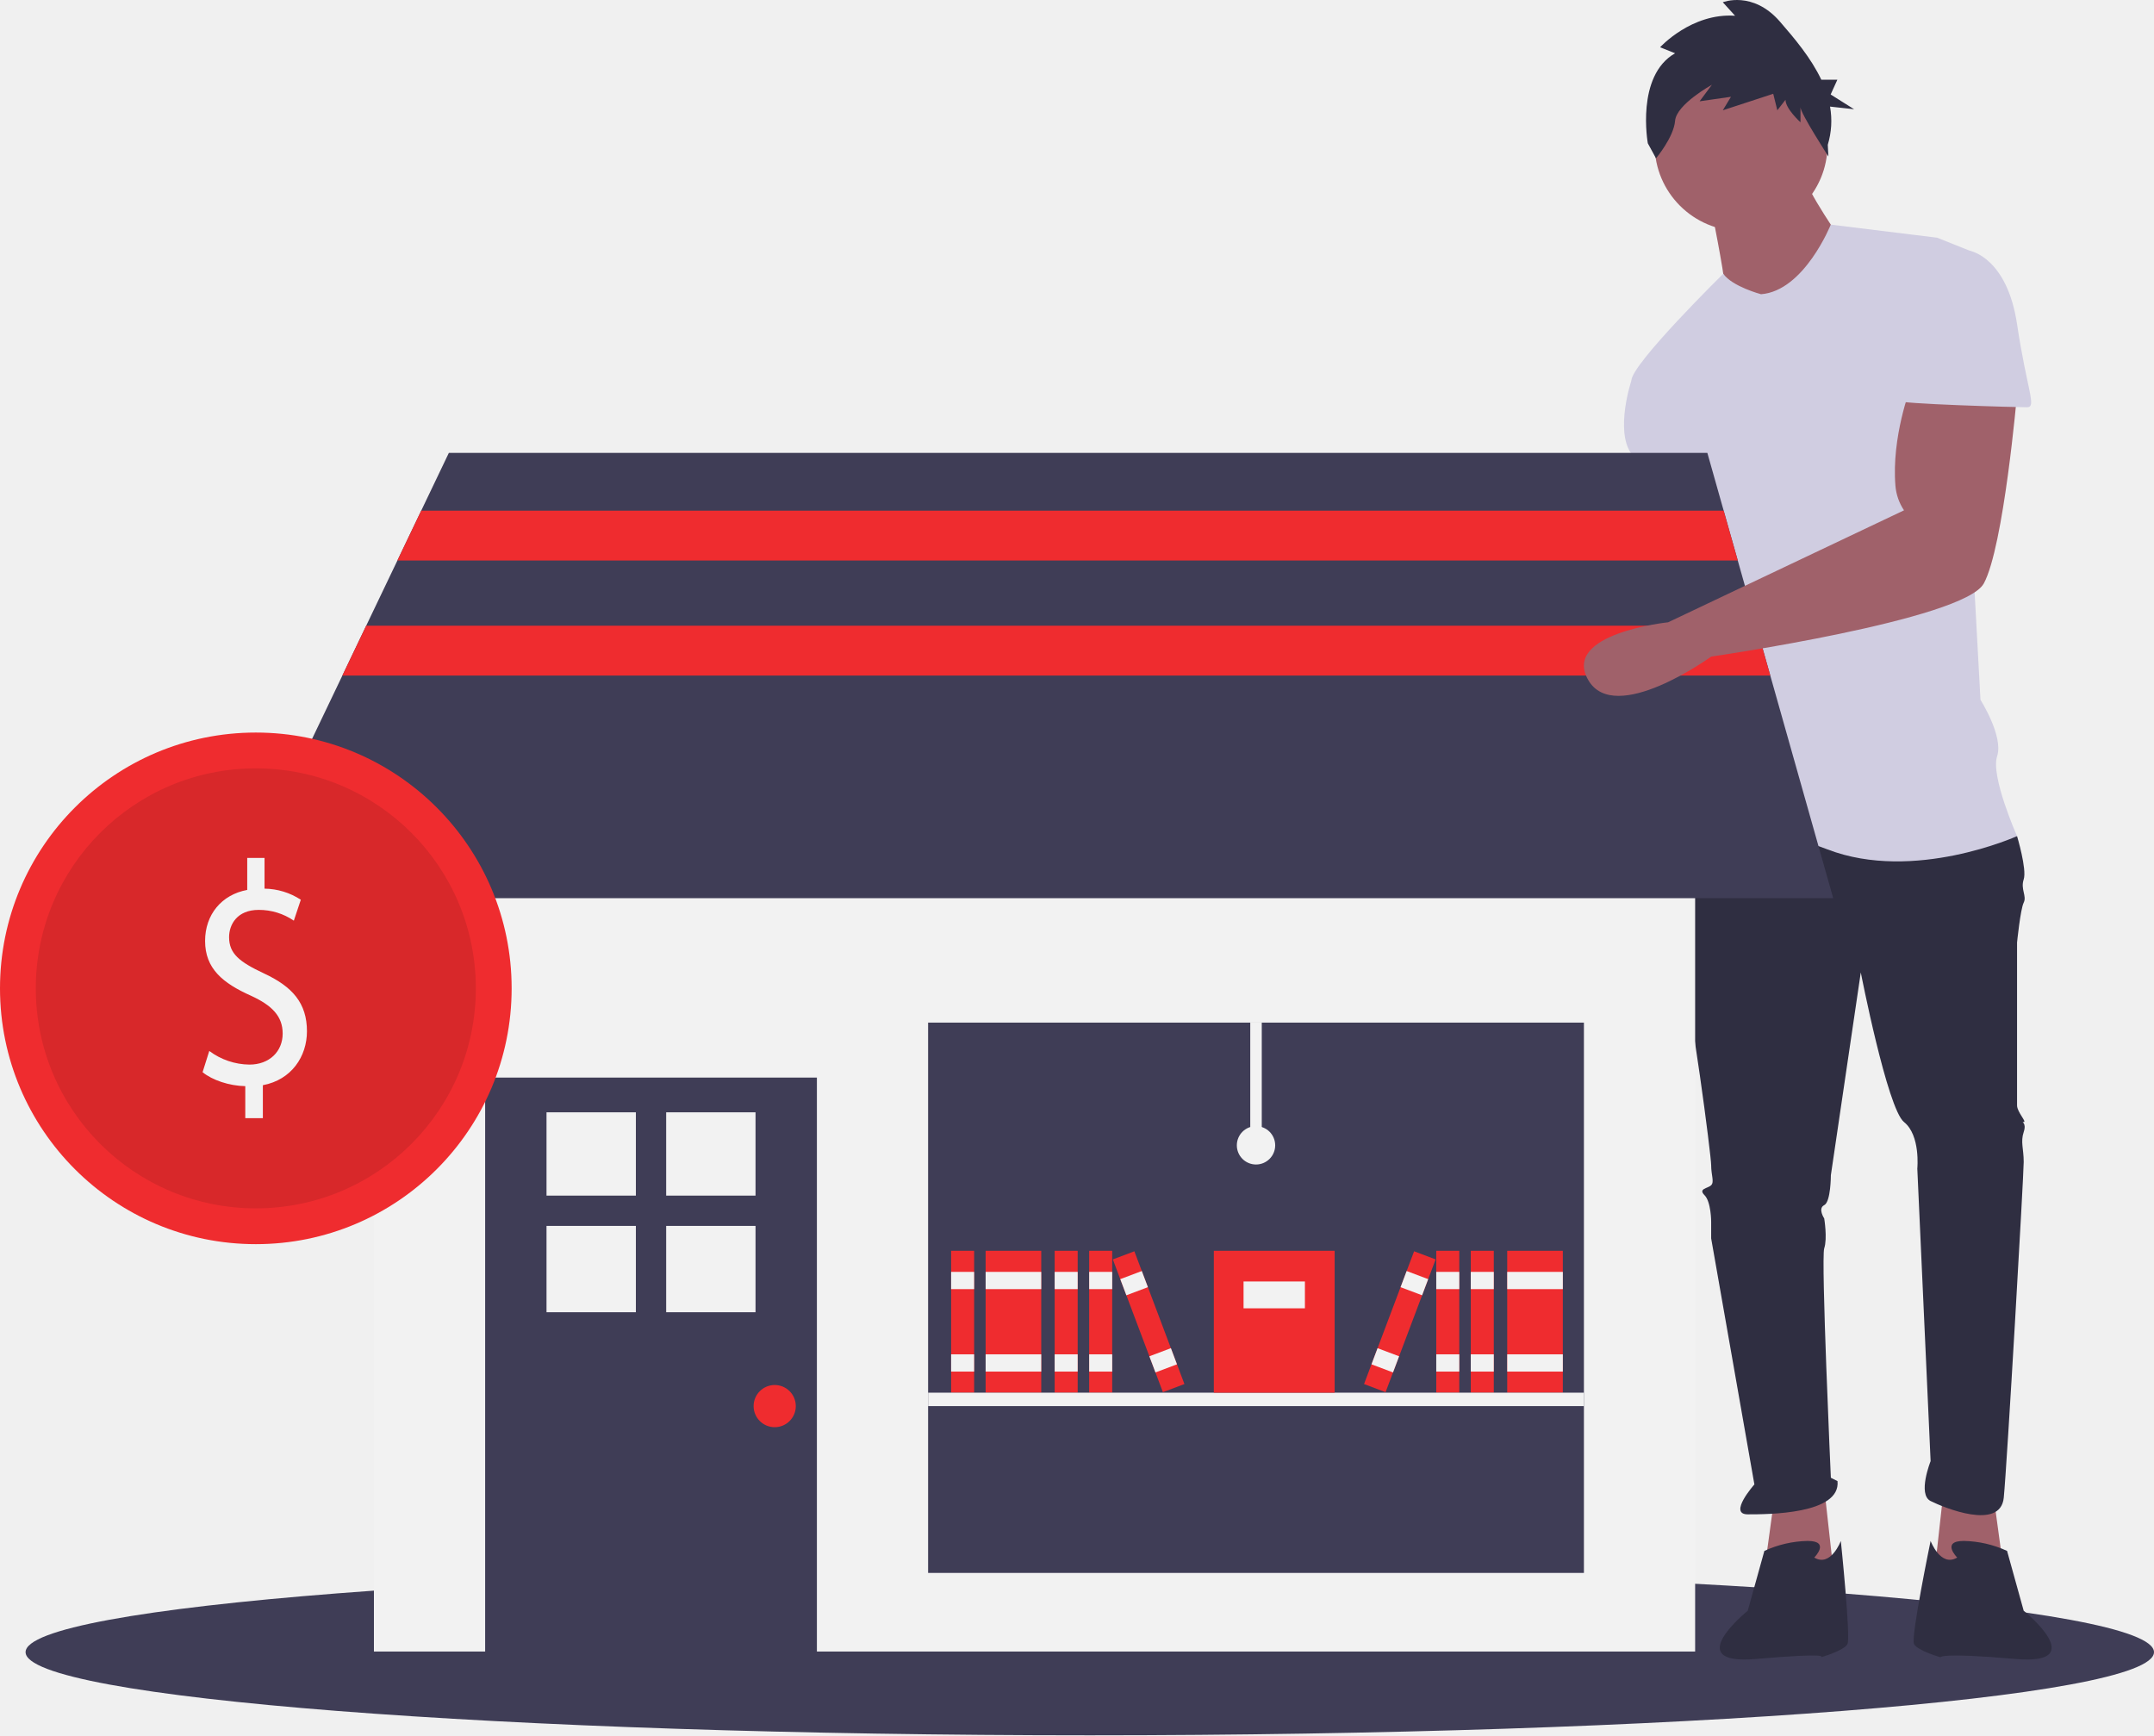
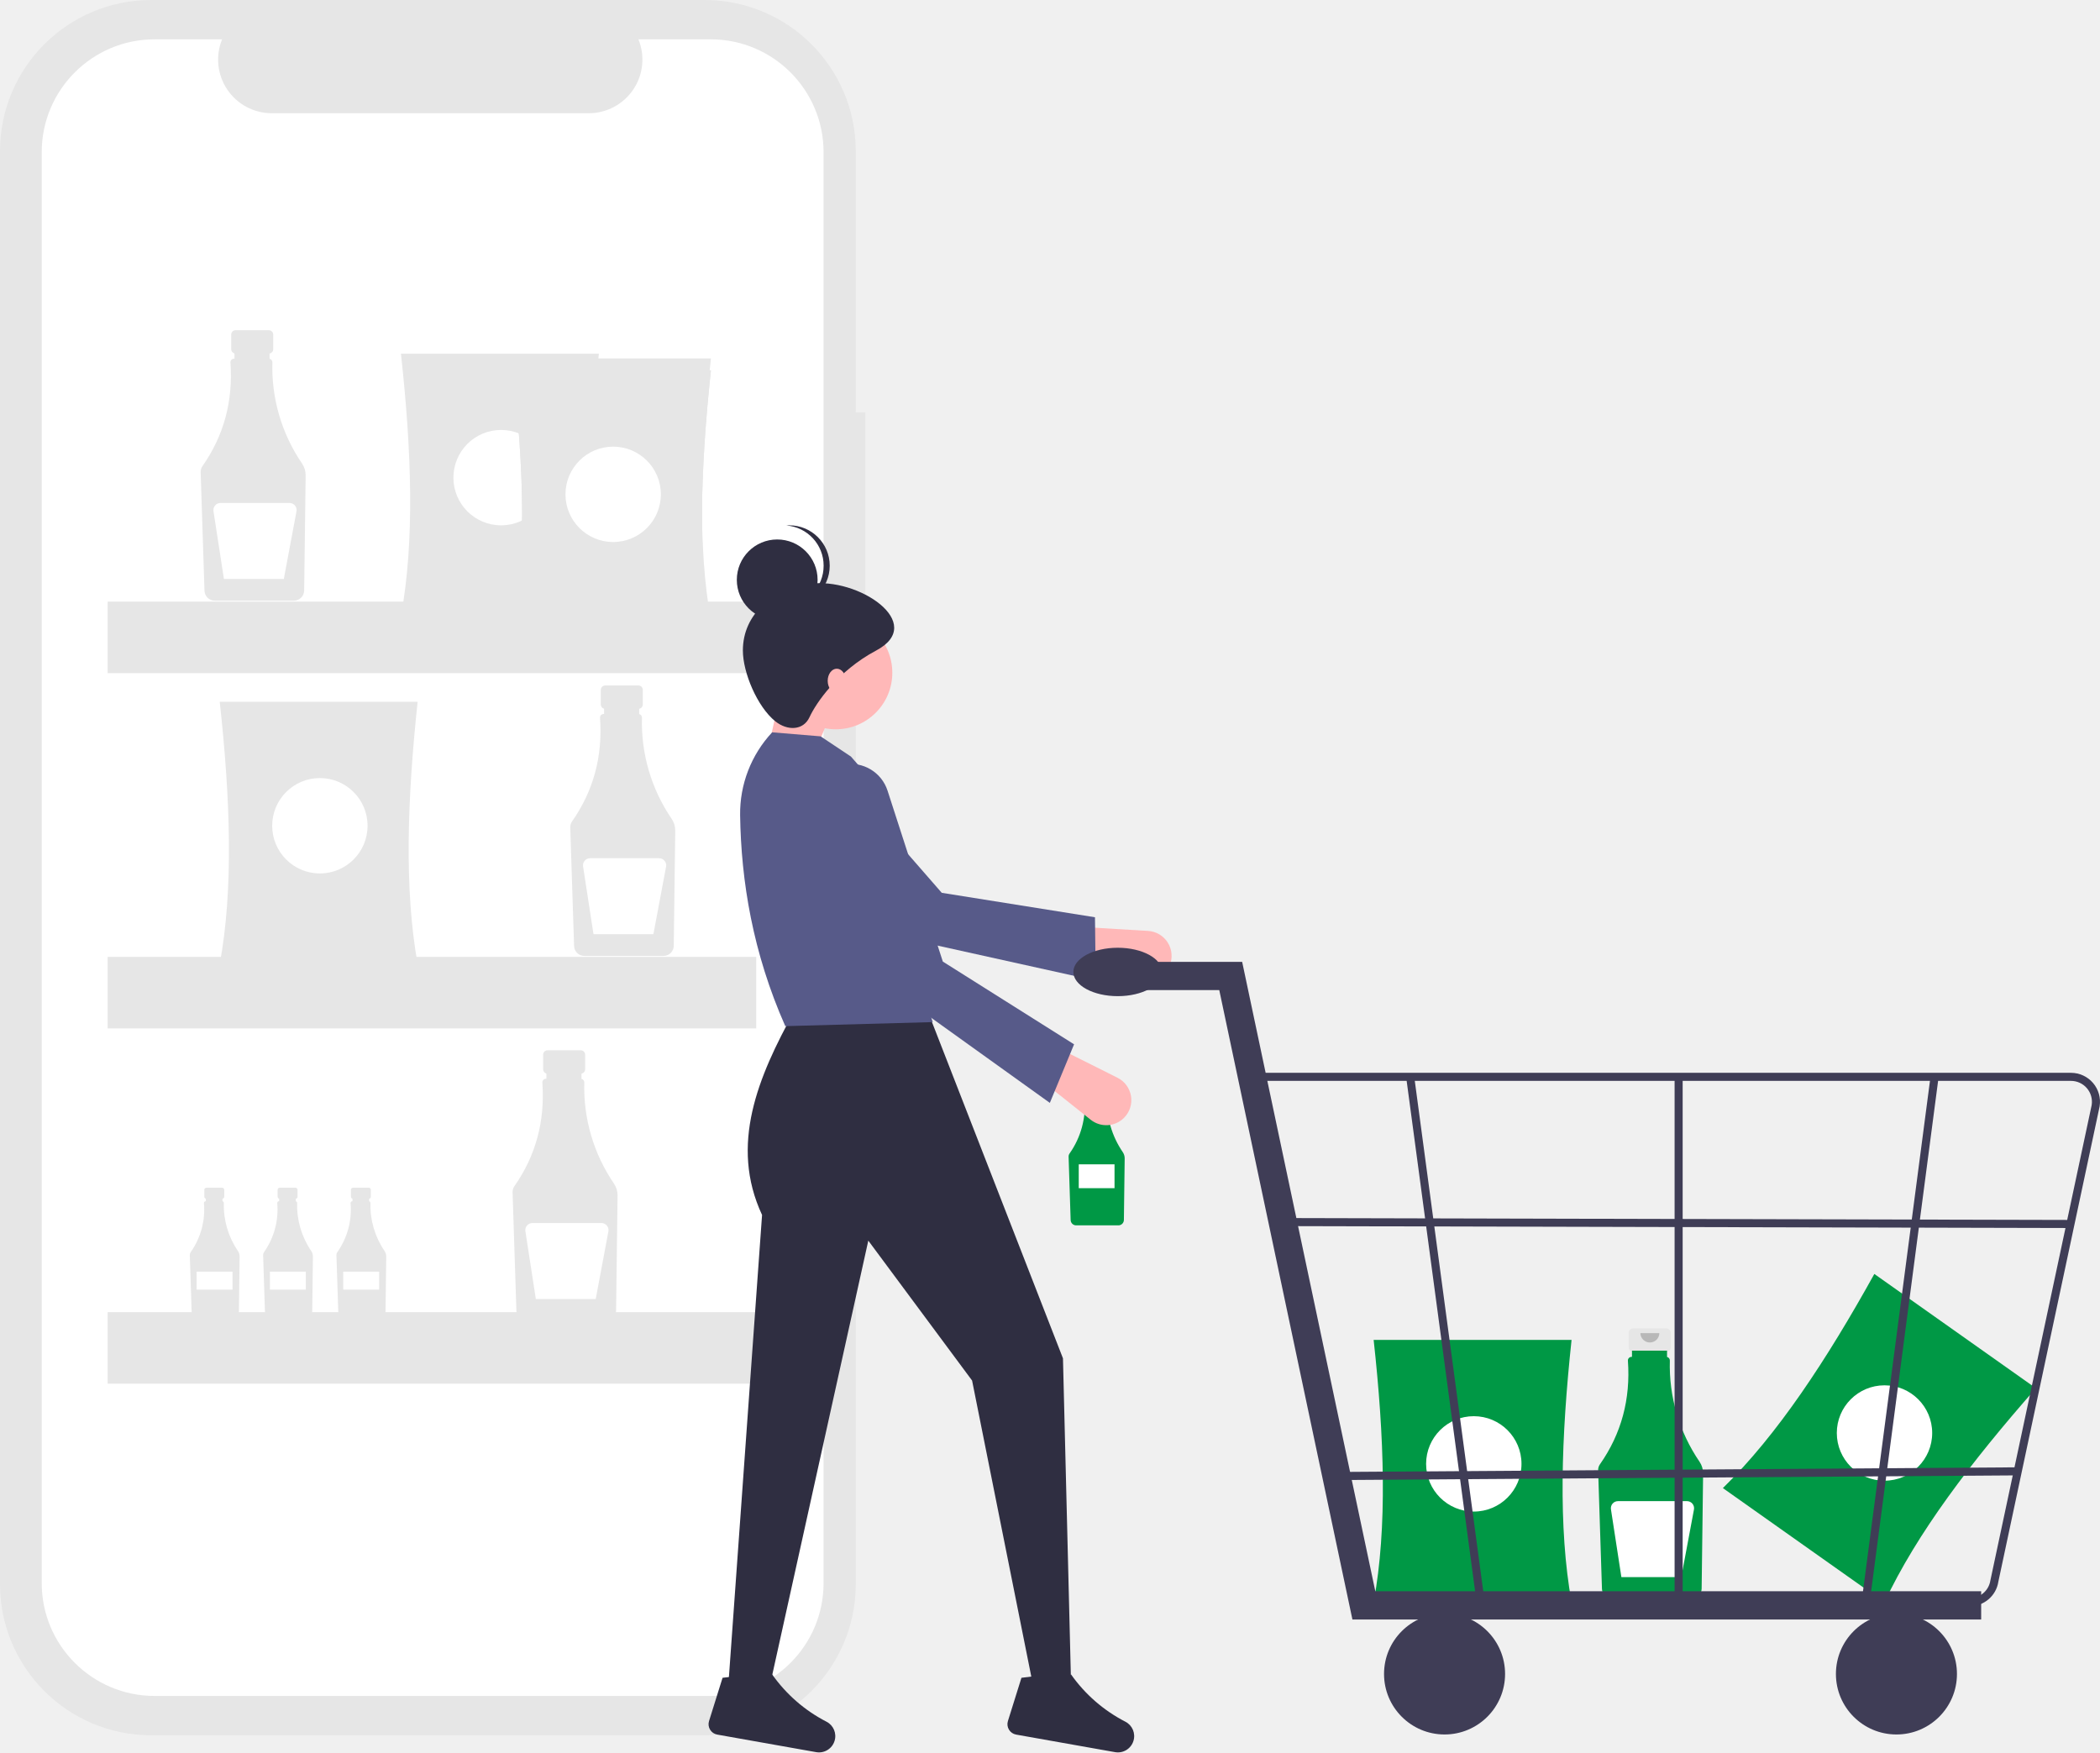
- <svg xmlns="http://www.w3.org/2000/svg" id="b582dbfc-ed60-4217-aa06-1e10ec960023" data-name="Layer 1" width="842" height="678.376" viewBox="0 0 842 678.376">
-   <ellipse cx="426" cy="645.876" rx="416" ry="32.5" fill="#3f3d56" />
-   <polygon points="779.369 585.5 783.268 614.093 755.975 616.692 759.874 581.601 779.369 585.5" fill="#a0616a" />
-   <path d="M829.702,303.812s2.599,35.091,2.599,36.391S814.106,431.18,814.106,431.18s-25.993,49.387,0,48.088,18.195-46.788,18.195-46.788l27.293-75.381-11.697-53.286Z" transform="translate(-179 -110.8118)" fill="#a0616a" />
-   <polygon points="693.591 585.5 689.692 614.093 716.985 616.692 713.086 581.601 693.591 585.5" fill="#a0616a" />
-   <path d="M842.698,428.581l-6.498,9.098s-3.899,38.99,0,51.987,11.697,72.781,11.697,76.68,1.3,6.498,0,7.798-5.199,1.3-2.599,3.899,2.599,10.397,2.599,10.397V594.938l16.896,96.175s-10.397,11.697-2.599,11.697,36.391,0,35.091-12.997l-2.599-1.3s-3.899-85.778-2.599-89.677,0-11.697,0-11.697-2.599-3.899,0-5.199,2.599-11.697,2.599-11.697l11.697-79.28s10.397,53.286,16.896,58.485,5.199,18.195,5.199,18.195l5.199,114.371s-5.199,12.997,0,15.596,27.293,11.697,28.593-1.3,7.798-126.068,7.798-131.266-1.3-7.798,0-11.697-1.3-3.899,0-3.899-2.599-3.899-2.599-6.498V479.268s1.3-12.997,2.599-15.596-1.3-5.199,0-9.098-2.599-16.896-2.599-16.896l-58.485-15.596Z" transform="translate(-179 -110.8118)" fill="#2f2e41" />
-   <path d="M888.187,719.706s6.498-6.498-2.599-6.498a42.303,42.303,0,0,0-16.896,3.899l-6.498,23.394S835.55,761.945,865.442,759.346s25.344-.65,25.344-.65,9.098-2.599,10.397-5.199-2.599-40.29-2.599-40.29S894.685,723.605,888.187,719.706Z" transform="translate(-179 -110.8118)" fill="#2f2e41" />
-   <path d="M944.072,719.706s-6.498-6.498,2.599-6.498a42.303,42.303,0,0,1,16.896,3.899l6.498,23.394s26.643,21.445-3.249,18.845-29.243-.65-29.243-.65-9.098-2.599-10.397-5.199,6.498-40.29,6.498-40.29S937.574,723.605,944.072,719.706Z" transform="translate(-179 -110.8118)" fill="#2f2e41" />
-   <circle cx="680.594" cy="56.536" r="33.791" fill="#a0616a" />
-   <path d="M847.897,192.041s5.199,25.993,5.199,29.892,22.094,15.596,22.094,15.596l24.694-31.192s-15.596-22.094-15.596-27.293Z" transform="translate(-179 -110.8118)" fill="#a0616a" />
-   <path d="M867.392,225.832s-11.328-3.015-14.761-8.006c0,0-35.926,35.299-35.926,41.797l28.593,50.687s0,18.195,2.599,19.495,0,0,0,5.199-7.798,38.99-5.199,44.189,5.199,1.3,2.599,9.098-9.098,49.387-9.098,49.387,23.394-7.798,57.185,5.199,74.081-5.199,74.081-5.199-10.397-23.394-7.798-31.192-6.498-22.094-6.498-22.094l-6.498-119.569s9.098-53.286,2.599-55.886L936.274,203.738l-41.621-5.115S884.288,224.533,867.392,225.832Z" transform="translate(-179 -110.8118)" fill="#d0cde1" />
-   <path d="M829.702,250.526l-12.997,9.098s-6.498,19.495,0,28.593,9.098,22.094,9.098,22.094l25.993-2.599Z" transform="translate(-179 -110.8118)" fill="#d0cde1" />
-   <path d="M833.794,131.636l-5.862-2.347s12.256-13.493,29.308-12.32l-4.796-5.28s11.723-4.693,22.38,7.626c5.602,6.476,12.084,14.089,16.125,22.664h6.277l-2.62,5.769,9.17,5.769-9.412-1.036a31.921,31.921,0,0,1-.89,14.94l.252,4.56s-10.91-16.879-10.91-19.226v5.867s-5.862-5.28-5.862-8.8l-3.197,4.107-1.599-6.453-19.716,6.453,3.197-5.28-12.256,1.76,4.796-6.453s-13.854,7.627-14.387,14.08c-.533,6.453-7.46,14.666-7.46,14.666l-3.197-5.867S818.341,140.435,833.794,131.636Z" transform="translate(-179 -110.8118)" fill="#2f2e41" />
-   <rect x="146.169" y="282.832" width="516.463" height="362.798" fill="#f2f2f2" />
-   <rect x="189.645" y="421.256" width="129.678" height="226.374" fill="#3f3d56" />
-   <rect x="213.632" y="434.837" width="34.932" height="32.563" fill="#f2f2f2" />
-   <rect x="260.405" y="434.837" width="34.932" height="32.563" fill="#f2f2f2" />
-   <rect x="213.632" y="479.241" width="34.932" height="33.748" fill="#f2f2f2" />
-   <rect x="260.405" y="479.241" width="34.932" height="33.748" fill="#f2f2f2" />
-   <circle cx="302.832" cy="549.684" r="8.245" fill="#ef2c2f" />
-   <rect x="362.799" y="399.767" width="256.357" height="215.13" fill="#3f3d56" />
-   <polygon points="716.602 351.134 92.199 351.134 133.831 264.092 143.148 244.603 155.337 219.117 164.654 199.628 175.455 177.051 667.407 177.051 673.786 199.628 679.295 219.117 686.499 244.603 692.008 264.092 716.602 351.134" fill="#3f3d56" />
-   <rect x="371.794" y="488.967" width="8.995" height="55.469" fill="#ef2c2f" />
-   <rect x="371.794" y="497.213" width="8.995" height="6.746" fill="#f2f2f2" />
-   <rect x="371.794" y="529.445" width="8.995" height="6.746" fill="#f2f2f2" />
-   <rect x="385.286" y="488.967" width="21.738" height="55.469" fill="#ef2c2f" />
-   <rect x="385.286" y="497.213" width="21.738" height="6.746" fill="#f2f2f2" />
-   <rect x="385.286" y="529.445" width="21.738" height="6.746" fill="#f2f2f2" />
-   <rect x="412.271" y="488.967" width="8.995" height="55.469" fill="#ef2c2f" />
-   <rect x="412.271" y="497.213" width="8.995" height="6.746" fill="#f2f2f2" />
-   <rect x="412.271" y="529.445" width="8.995" height="6.746" fill="#f2f2f2" />
-   <rect x="425.764" y="488.967" width="8.995" height="55.469" fill="#ef2c2f" />
-   <rect x="425.764" y="497.213" width="8.995" height="6.746" fill="#f2f2f2" />
-   <rect x="425.764" y="529.445" width="8.995" height="6.746" fill="#f2f2f2" />
-   <rect x="623.503" y="599.779" width="8.995" height="55.469" transform="translate(-359.9765 151.0324) rotate(-20.65411)" fill="#ef2c2f" />
-   <rect x="617.819" y="609.06" width="8.995" height="6.746" transform="translate(-355.0227 148.058) rotate(-20.65411)" fill="#f2f2f2" />
-   <rect x="629.188" y="639.221" width="8.995" height="6.746" transform="translate(-364.9303 154.0067) rotate(-20.65411)" fill="#f2f2f2" />
-   <rect x="589.173" y="488.967" width="21.738" height="55.469" fill="#ef2c2f" />
-   <rect x="589.173" y="497.213" width="21.738" height="6.746" fill="#f2f2f2" />
-   <rect x="589.173" y="529.445" width="21.738" height="6.746" fill="#f2f2f2" />
-   <rect x="574.931" y="488.967" width="8.995" height="55.469" fill="#ef2c2f" />
-   <rect x="574.931" y="497.213" width="8.995" height="6.746" fill="#f2f2f2" />
-   <rect x="574.931" y="529.445" width="8.995" height="6.746" fill="#f2f2f2" />
-   <rect x="561.438" y="488.967" width="8.995" height="55.469" fill="#ef2c2f" />
-   <rect x="561.438" y="497.213" width="8.995" height="6.746" fill="#f2f2f2" />
-   <rect x="561.438" y="529.445" width="8.995" height="6.746" fill="#f2f2f2" />
-   <rect x="698.462" y="623.016" width="55.469" height="8.995" transform="translate(-296.1332 974.883) rotate(-69.34589)" fill="#ef2c2f" />
-   <rect x="728.508" y="607.936" width="6.746" height="8.995" transform="translate(-278.3428 970.4412) rotate(-69.34589)" fill="#f2f2f2" />
-   <rect x="717.138" y="638.096" width="6.746" height="8.995" transform="translate(-313.9237 979.3249) rotate(-69.34589)" fill="#f2f2f2" />
-   <rect x="362.799" y="544.437" width="256.357" height="5.247" fill="#f2f2f2" />
-   <rect x="474.487" y="488.967" width="47.224" height="55.469" fill="#ef2c2f" />
-   <rect x="486.105" y="500.961" width="23.987" height="10.494" fill="#f2f2f2" />
-   <rect x="488.729" y="399.767" width="4.497" height="47.973" fill="#f2f2f2" />
-   <circle cx="490.977" cy="447.74" r="7.496" fill="#f2f2f2" />
-   <polygon points="679.295 219.117 155.337 219.117 164.654 199.628 673.786 199.628 679.295 219.117" fill="#ef2c2f" />
-   <polygon points="692.008 264.092 133.831 264.092 143.148 244.603 686.499 244.603 692.008 264.092" fill="#ef2c2f" />
-   <path d="M925.877,262.223s-7.526,19.353-5.954,38.501a20.293,20.293,0,0,0,3.355,9.587h0L831.073,354.085s-41.662,4.313-31.264,22.509,48.088-9.098,48.088-9.098,98.775-14.296,106.573-28.593,12.997-74.081,12.997-74.081Z" transform="translate(-179 -110.8118)" fill="#a0616a" />
-   <path d="M929.776,208.937h19.495s14.296,2.599,18.195,28.593,7.798,32.492,3.899,32.492-50.687-1.3-50.687-2.599S929.776,208.937,929.776,208.937Z" transform="translate(-179 -110.8118)" fill="#d0cde1" />
-   <circle cx="100" cy="386.376" r="100" fill="#ef2c2f" />
-   <circle cx="100" cy="386.376" r="86" opacity="0.1" />
-   <path d="M274.879,547.936V535.419c-6.327-.123-12.873-2.355-16.691-5.453l2.618-8.303a26.681,26.681,0,0,0,15.709,5.329c7.746,0,12.982-5.081,12.982-12.145,0-6.816-4.255-11.03-12.328-14.748-11.128-4.957-18-10.658-18-21.44,0-10.287,6.437-18.094,16.473-19.953V446.188h6.764v12.021A26.543,26.543,0,0,1,296.589,462.547l-2.728,8.18a24.107,24.107,0,0,0-13.746-4.214c-8.4,0-11.564,5.701-11.564,10.658,0,6.444,4.036,9.666,13.528,14.128,11.236,5.205,16.909,11.649,16.909,22.679,0,9.79-6,18.962-17.237,21.068v12.89Z" transform="translate(-179 -110.8118)" fill="#f2f2f2" />
+ <svg xmlns="http://www.w3.org/2000/svg" id="b0613604-cb64-4fd5-a4c3-be829c572cfc" data-name="Layer 1" width="888" height="741.048" viewBox="0 0 888 741.048">
+   <path d="M521.896,253.856H517.864v-110.453a63.927,63.927,0,0,0-63.927-63.927H219.927A63.927,63.927,0,0,0,156,143.403V749.357A63.927,63.927,0,0,0,219.927,813.284H453.937a63.927,63.927,0,0,0,63.927-63.927V332.478h4.032Z" transform="translate(-156 -79.47583)" fill="#e6e6e6" />
+   <path d="M456.516,96.107h-30.546a22.681,22.681,0,0,1-21,31.247H270.91a22.681,22.681,0,0,1-21-31.247h-28.53a47.74,47.74,0,0,0-47.74,47.74V748.912a47.74,47.74,0,0,0,47.74,47.74H456.516a47.74,47.74,0,0,0,47.74-47.74V143.848A47.74,47.74,0,0,0,456.516,96.107Z" transform="translate(-156 -79.47583)" fill="#fff" />
+   <path d="M269.672,219.111H255.633a1.861,1.861,0,0,0-1.861,1.861v6.162a1.861,1.861,0,0,0,1.861,1.861h2.327v9.233h9.386v-9.233h2.327a1.861,1.861,0,0,0,1.861-1.861v-6.162A1.861,1.861,0,0,0,269.672,219.111Z" transform="translate(-156 -79.47583)" fill="#e6e6e6" />
+   <path d="M283.734,275.507a72.178,72.178,0,0,1-12.557-42.794,1.522,1.522,0,0,0-1.188-1.519v-2.663H255.162v2.626h-.204a1.521,1.521,0,0,0-1.519,1.523q0.0.055.004.111,1.752,24.425-11.833,43.808a4.193,4.193,0,0,0-.759,2.541l1.621,50.151a4.341,4.341,0,0,0,4.304,4.19h33.537a4.343,4.343,0,0,0,4.307-4.264l.625-48.693A8.788,8.788,0,0,0,283.734,275.507Z" transform="translate(-156 -79.47583)" fill="#e6e6e6" />
+   <path d="M278.425,292.166H249.234a2.997,2.997,0,0,0-2.962,3.453l4.411,28.673h25.33l5.358-28.577a2.997,2.997,0,0,0-2.946-3.549Z" transform="translate(-156 -79.47583)" fill="#fff" />
+   <path d="M425.957,369.345H411.917a1.861,1.861,0,0,0-1.861,1.861v6.162a1.861,1.861,0,0,0,1.861,1.861h2.327v9.233h9.386V379.23h2.327a1.861,1.861,0,0,0,1.861-1.861v-6.162A1.861,1.861,0,0,0,425.957,369.345Z" transform="translate(-156 -79.47583)" fill="#e6e6e6" />
+   <path d="M440.019,425.742a72.178,72.178,0,0,1-12.557-42.794,1.522,1.522,0,0,0-1.188-1.519V378.767H411.446v2.626h-.204a1.521,1.521,0,0,0-1.519,1.523q0.0.055.004.111,1.752,24.425-11.833,43.808a4.193,4.193,0,0,0-.759,2.541l1.621,50.151a4.341,4.341,0,0,0,4.304,4.19h33.537a4.343,4.343,0,0,0,4.307-4.264l.625-48.693A8.788,8.788,0,0,0,440.019,425.742Z" transform="translate(-156 -79.47583)" fill="#e6e6e6" />
+   <path d="M434.71,442.401H405.518a2.997,2.997,0,0,0-2.962,3.453l4.411,28.673h25.33l5.358-28.577a2.997,2.997,0,0,0-2.946-3.549Z" transform="translate(-156 -79.47583)" fill="#fff" />
+   <path d="M249.935,581.733h-6.659a.883.883,0,0,0-.883.883v2.923a.883.883,0,0,0,.883.883h1.104v4.38h4.452v-4.38H249.935a.883.883,0,0,0,.883-.883v-2.923A.883.883,0,0,0,249.935,581.733Z" transform="translate(-156 -79.47583)" fill="#e6e6e6" />
+   <path d="M256.605,608.484a34.237,34.237,0,0,1-5.956-20.299.722.722,0,0,0-.564-.721v-1.263H243.052v1.245h-.097a.722.722,0,0,0-.721.723q0,.026.002.053a31.246,31.246,0,0,1-5.613,20.78,1.989,1.989,0,0,0-.36,1.205l.769,23.789a2.059,2.059,0,0,0,2.042,1.988h15.908a2.06,2.06,0,0,0,2.043-2.023l.296-23.097A4.168,4.168,0,0,0,256.605,608.484Z" transform="translate(-156 -79.47583)" fill="#e6e6e6" />
+   <rect x="83.137" y="537.753" width="15.179" height="7.59" fill="#fff" />
+   <path d="M280.935,581.733h-6.659a.883.883,0,0,0-.883.883v2.923a.883.883,0,0,0,.883.883h1.104v4.38h4.452v-4.38H280.935a.883.883,0,0,0,.883-.883v-2.923A.883.883,0,0,0,280.935,581.733Z" transform="translate(-156 -79.47583)" fill="#e6e6e6" />
+   <path d="M287.605,608.484a34.237,34.237,0,0,1-5.956-20.299.722.722,0,0,0-.564-.721v-1.263H274.052v1.245h-.097a.722.722,0,0,0-.721.723q0,.026.002.053a31.246,31.246,0,0,1-5.613,20.78,1.989,1.989,0,0,0-.36,1.205l.769,23.789a2.059,2.059,0,0,0,2.042,1.988h15.908a2.06,2.06,0,0,0,2.043-2.023l.296-23.097A4.168,4.168,0,0,0,287.605,608.484Z" transform="translate(-156 -79.47583)" fill="#e6e6e6" />
+   <rect x="114.137" y="537.753" width="15.179" height="7.59" fill="#fff" />
+   <path d="M311.935,581.733h-6.659a.883.883,0,0,0-.883.883v2.923a.883.883,0,0,0,.883.883h1.104v4.38h4.452v-4.38H311.935a.883.883,0,0,0,.883-.883v-2.923A.883.883,0,0,0,311.935,581.733Z" transform="translate(-156 -79.47583)" fill="#e6e6e6" />
+   <path d="M318.605,608.484a34.237,34.237,0,0,1-5.956-20.299.722.722,0,0,0-.564-.721v-1.263H305.052v1.245h-.097a.722.722,0,0,0-.721.723q0,.026.002.053a31.246,31.246,0,0,1-5.613,20.78,1.989,1.989,0,0,0-.36,1.205l.769,23.789a2.059,2.059,0,0,0,2.042,1.988h15.908a2.06,2.06,0,0,0,2.043-2.023l.296-23.097A4.168,4.168,0,0,0,318.605,608.484Z" transform="translate(-156 -79.47583)" fill="#e6e6e6" />
+   <rect x="145.137" y="537.753" width="15.179" height="7.59" fill="#fff" />
+   <path d="M401.567,523.613H387.528a1.861,1.861,0,0,0-1.861,1.861v6.162a1.861,1.861,0,0,0,1.861,1.861h2.327v9.233h9.386v-9.233h2.327a1.861,1.861,0,0,0,1.861-1.861v-6.162A1.861,1.861,0,0,0,401.567,523.613Z" transform="translate(-156 -79.47583)" fill="#e6e6e6" />
+   <path d="M415.629,580.01a72.178,72.178,0,0,1-12.557-42.794,1.522,1.522,0,0,0-1.188-1.519v-2.663H387.057v2.626h-.204a1.521,1.521,0,0,0-1.519,1.523q0.0.055.004.111,1.752,24.425-11.833,43.808a4.193,4.193,0,0,0-.759,2.541l1.621,50.151a4.341,4.341,0,0,0,4.304,4.19h33.537a4.343,4.343,0,0,0,4.307-4.264l.625-48.693A8.788,8.788,0,0,0,415.629,580.01Z" transform="translate(-156 -79.47583)" fill="#e6e6e6" />
+   <path d="M410.32,596.668H381.129a2.997,2.997,0,0,0-2.962,3.453l4.411,28.673h25.33l5.358-28.577a2.997,2.997,0,0,0-2.946-3.549Z" transform="translate(-156 -79.47583)" fill="#fff" />
+   <path d="M409.232,339.938H325.544c5.851-31.633,4.505-69.832,0-110.911h83.688C404.847,270.107,403.536,308.305,409.232,339.938Z" transform="translate(-156 -79.47583)" fill="#e6e6e6" />
+   <circle cx="211.892" cy="201.982" r="20.166" fill="#fff" />
+   <path d="M332.602,487.148H248.914c5.851-31.633,4.505-69.832,0-110.911H332.602C328.217,417.316,326.907,455.515,332.602,487.148Z" transform="translate(-156 -79.47583)" fill="#e6e6e6" />
+   <circle cx="135.262" cy="349.192" r="20.166" fill="#fff" />
+   <path d="M456.621,346.996H372.933c5.851-31.633,4.505-69.832,0-110.911h83.688C452.236,277.165,450.926,315.363,456.621,346.996Z" transform="translate(-156 -79.47583)" fill="#e6e6e6" />
+   <circle cx="259.281" cy="209.04" r="20.166" fill="#fff" />
+   <path d="M456.621,341.955H372.933c5.851-31.633,4.505-69.832,0-110.911h83.688C452.236,272.123,450.926,310.322,456.621,341.955Z" transform="translate(-156 -79.47583)" fill="#e6e6e6" />
+   <circle cx="259.281" cy="203.998" r="20.166" fill="#fff" />
+   <path d="M456.621,346.996H372.933c5.851-31.633,4.505-69.832,0-110.911h83.688C452.236,277.165,450.926,315.363,456.621,346.996Z" transform="translate(-156 -79.47583)" fill="#e6e6e6" />
+   <circle cx="259.281" cy="209.04" r="20.166" fill="#fff" />
+   <rect x="45.525" y="254.413" width="274.254" height="30.249" fill="#e6e6e6" />
+   <rect x="45.525" y="404.647" width="274.254" height="30.249" fill="#e6e6e6" />
+   <rect x="45.525" y="554.882" width="274.254" height="30.249" fill="#e6e6e6" />
+   <path d="M952.855,757.075l-68.325-48.326c23.044-22.448,44.002-54.411,64.046-90.551l68.325,48.326C989.599,697.53,966.471,727.96,952.855,757.075Z" transform="translate(-156 -79.47583)" fill="#009845" />
+   <circle cx="796.873" cy="605.982" r="20.166" fill="#fff" />
+   <path d="M623.262,536.554h-7.5a.994.994,0,0,0-.994.994v3.292a.994.994,0,0,0,.994.994h1.243v4.932h5.014v-4.932h1.243a.994.994,0,0,0,.994-.994v-3.292A.994.994,0,0,0,623.262,536.554Z" transform="translate(-156 -79.47583)" fill="#e6e6e6" />
+   <path d="M630.774,566.682a38.558,38.558,0,0,1-6.708-22.861.813.813,0,0,0-.635-.812v-1.422h-7.921v1.403h-.109a.813.813,0,0,0-.812.814q0,.03.002.059a35.189,35.189,0,0,1-6.322,23.403,2.24,2.24,0,0,0-.405,1.357l.866,26.792a2.319,2.319,0,0,0,2.299,2.238h17.916a2.32,2.32,0,0,0,2.301-2.278l.334-26.012A4.695,4.695,0,0,0,630.774,566.682Z" transform="translate(-156 -79.47583)" fill="#009845" />
+   <path d="M621.699,537.627a2.145,2.145,0,0,1-4.291,0" transform="translate(-156 -79.47583)" opacity="0.2" style="isolation:isolate" />
+   <rect x="456.161" y="492.368" width="15.124" height="10.083" fill="#fff" />
+   <path d="M860.602,641.218H846.563a1.861,1.861,0,0,0-1.861,1.861v6.162a1.861,1.861,0,0,0,1.861,1.861h2.327v9.233h9.386v-9.233h2.327a1.861,1.861,0,0,0,1.861-1.861V643.079A1.861,1.861,0,0,0,860.602,641.218Z" transform="translate(-156 -79.47583)" fill="#e6e6e6" />
+   <path d="M874.664,697.615a72.178,72.178,0,0,1-12.557-42.794,1.522,1.522,0,0,0-1.188-1.519v-2.663H846.092v2.626h-.204a1.521,1.521,0,0,0-1.519,1.523q0.0.055.004.111,1.752,24.425-11.833,43.808a4.193,4.193,0,0,0-.759,2.541l1.621,50.151a4.341,4.341,0,0,0,4.304,4.19h33.537a4.343,4.343,0,0,0,4.307-4.264l.625-48.693A8.788,8.788,0,0,0,874.664,697.615Z" transform="translate(-156 -79.47583)" fill="#009845" />
+   <path d="M857.676,643.226a4.016,4.016,0,0,1-8.031,0" transform="translate(-156 -79.47583)" opacity="0.2" style="isolation:isolate" />
+   <path d="M869.355,714.273H840.164a2.997,2.997,0,0,0-2.962,3.453l4.411,28.673h25.33l5.358-28.577a2.997,2.997,0,0,0-2.946-3.549Z" transform="translate(-156 -79.47583)" fill="#fff" />
+   <path d="M820.546,756.996H736.858c5.851-31.633,4.505-69.832,0-110.911H820.546C816.161,687.164,814.851,725.362,820.546,756.996Z" transform="translate(-156 -79.47583)" fill="#009845" />
+   <circle cx="623.206" cy="619.039" r="20.166" fill="#fff" />
+   <polygon points="322.243 328.466 341.03 326.758 352.986 297.724 331.637 285.768 322.243 328.466" fill="#ffb8b8" />
+   <path d="M650.66,487.65v0a10.593,10.593,0,0,0-9.202-14.517l-29.17-1.739-4.295,14.282,30.029,8.247A10.593,10.593,0,0,0,650.66,487.65Z" transform="translate(-156 -79.47583)" fill="#ffb8b8" />
+   <path d="M619.339,494.163l-.321-26.8-64.793-10.339L504.31,399.777a16.338,16.338,0,0,0-21.294-2.912l0,0a16.338,16.338,0,0,0-2.846,24.922l41.18,50.678Z" transform="translate(-156 -79.47583)" fill="#575a89" />
+   <path d="M463.726,795.643h17.079L523.168,604.109l43.887,59.169,25.619,128.095h16.225l-3.416-137.488-57.216-146.882H491.906c-15.402,27.874-27.485,56.608-13.663,86.251Z" transform="translate(-156 -79.47583)" fill="#2f2e41" />
+   <path d="M582.204,807.276a4.457,4.457,0,0,0,3.476,5.718l41.793,7.417a6.876,6.876,0,0,0,7.801-4.713h0a6.834,6.834,0,0,0-3.342-8.126,63.902,63.902,0,0,1-23.048-20.038c-4.593,4.277-9.727,3.875-15.179.723l-5.782.723Z" transform="translate(-156 -79.47583)" fill="#2f2e41" />
+   <path d="M455.818,807.276a4.457,4.457,0,0,0,3.476,5.718l41.793,7.417a6.876,6.876,0,0,0,7.801-4.713h0a6.834,6.834,0,0,0-3.342-8.126,63.902,63.902,0,0,1-23.048-20.038c-4.593,4.277-9.727,3.875-15.179.723l-5.782.723Z" transform="translate(-156 -79.47583)" fill="#2f2e41" />
+   <circle cx="353.413" cy="284.487" r="23.911" fill="#ffb8b8" />
+   <path d="M488.064,513.407,550.403,511.699l-18.308-57.62c11.377-18.239-.073-36.46-16.278-54.677l-12.809-8.54-20.495-1.708h0a50.314,50.314,0,0,0-13.549,35.05C469.369,452.032,474.297,482.324,488.064,513.407Z" transform="translate(-156 -79.47583)" fill="#575a89" />
+   <path d="M631.291,552.192h0a10.593,10.593,0,0,0-2.749-16.966L602.409,522.151l-9.567,11.441,24.363,19.395A10.593,10.593,0,0,0,631.291,552.192Z" transform="translate(-156 -79.47583)" fill="#ffb8b8" />
+   <path d="M599.933,545.858l10.248-24.765-55.502-34.994-23.37-72.268a16.338,16.338,0,0,0-18.432-11.054h0a16.338,16.338,0,0,0-12.421,21.793l17.923,62.791Z" transform="translate(-156 -79.47583)" fill="#575a89" />
+   <path d="M470.13,354.569c0,9.304,6.042,23.712,13.663,29.889,5.128,4.156,11.905,3.981,14.517-1.708,2.68-5.836,11.919-19.552,28.181-28.181,21.678-11.503-7.688-31.182-28.181-28.181C482.911,328.643,470.13,339.005,470.13,354.569Z" transform="translate(-156 -79.47583)" fill="#2f2e41" />
+   <circle cx="328.648" cy="245.205" r="17.079" fill="#2f2e41" />
+   <path d="M504.289,318.703a17.069,17.069,0,0,0-15.798-17.015c.424-.032.849-.065,1.281-.065a17.079,17.079,0,0,1,0,34.159c-.432,0-.857-.033-1.281-.065A17.069,17.069,0,0,0,504.289,318.703Z" transform="translate(-156 -79.47583)" fill="#2f2e41" />
+   <ellipse cx="353.84" cy="287.903" rx="3.843" ry="5.124" fill="#ffb8b8" />
+   <polygon points="837.751 684.845 571.879 684.845 515.578 418.694 467.529 418.694 467.529 406.752 525.258 406.752 581.559 672.902 837.751 672.902 837.751 684.845" fill="#3f3d56" />
+   <circle cx="610.841" cy="707.877" r="25.591" fill="#3f3d56" />
+   <circle cx="801.923" cy="707.877" r="25.591" fill="#3f3d56" />
+   <path d="M988.903,758.697H730.225L684.584,533.145h347.151a12.265,12.265,0,0,1,12.116,14.167l-42.833,201.025A12.204,12.204,0,0,1,988.903,758.697Zm-255.869-3.412H988.903a8.806,8.806,0,0,0,8.742-7.477l42.833-201.025a8.85,8.85,0,0,0-8.744-10.225H688.726Z" transform="translate(-156 -79.47583)" fill="#3f3d56" />
+   <polygon points="624.513 678.499 594.623 455.653 597.989 455.097 627.879 677.943 624.513 678.499" fill="#3f3d56" />
+   <polygon points="790.712 676.788 787.343 676.242 816.36 455.102 819.729 455.648 790.712 676.788" fill="#3f3d56" />
+   <rect x="708.115" y="455.375" width="3.412" height="222.846" fill="#3f3d56" />
+   <rect x="865.451" y="431.522" width="3.412" height="330.296" transform="translate(112.3889 1382.904) rotate(-89.86127)" fill="#3f3d56" />
+   <rect x="718.838" y="700.962" width="290.178" height="3.412" transform="translate(-160.7831 -73.5538) rotate(-0.39166)" fill="#3f3d56" />
+   <ellipse cx="472.648" cy="411.017" rx="18.767" ry="10.237" fill="#3f3d56" />
</svg>
